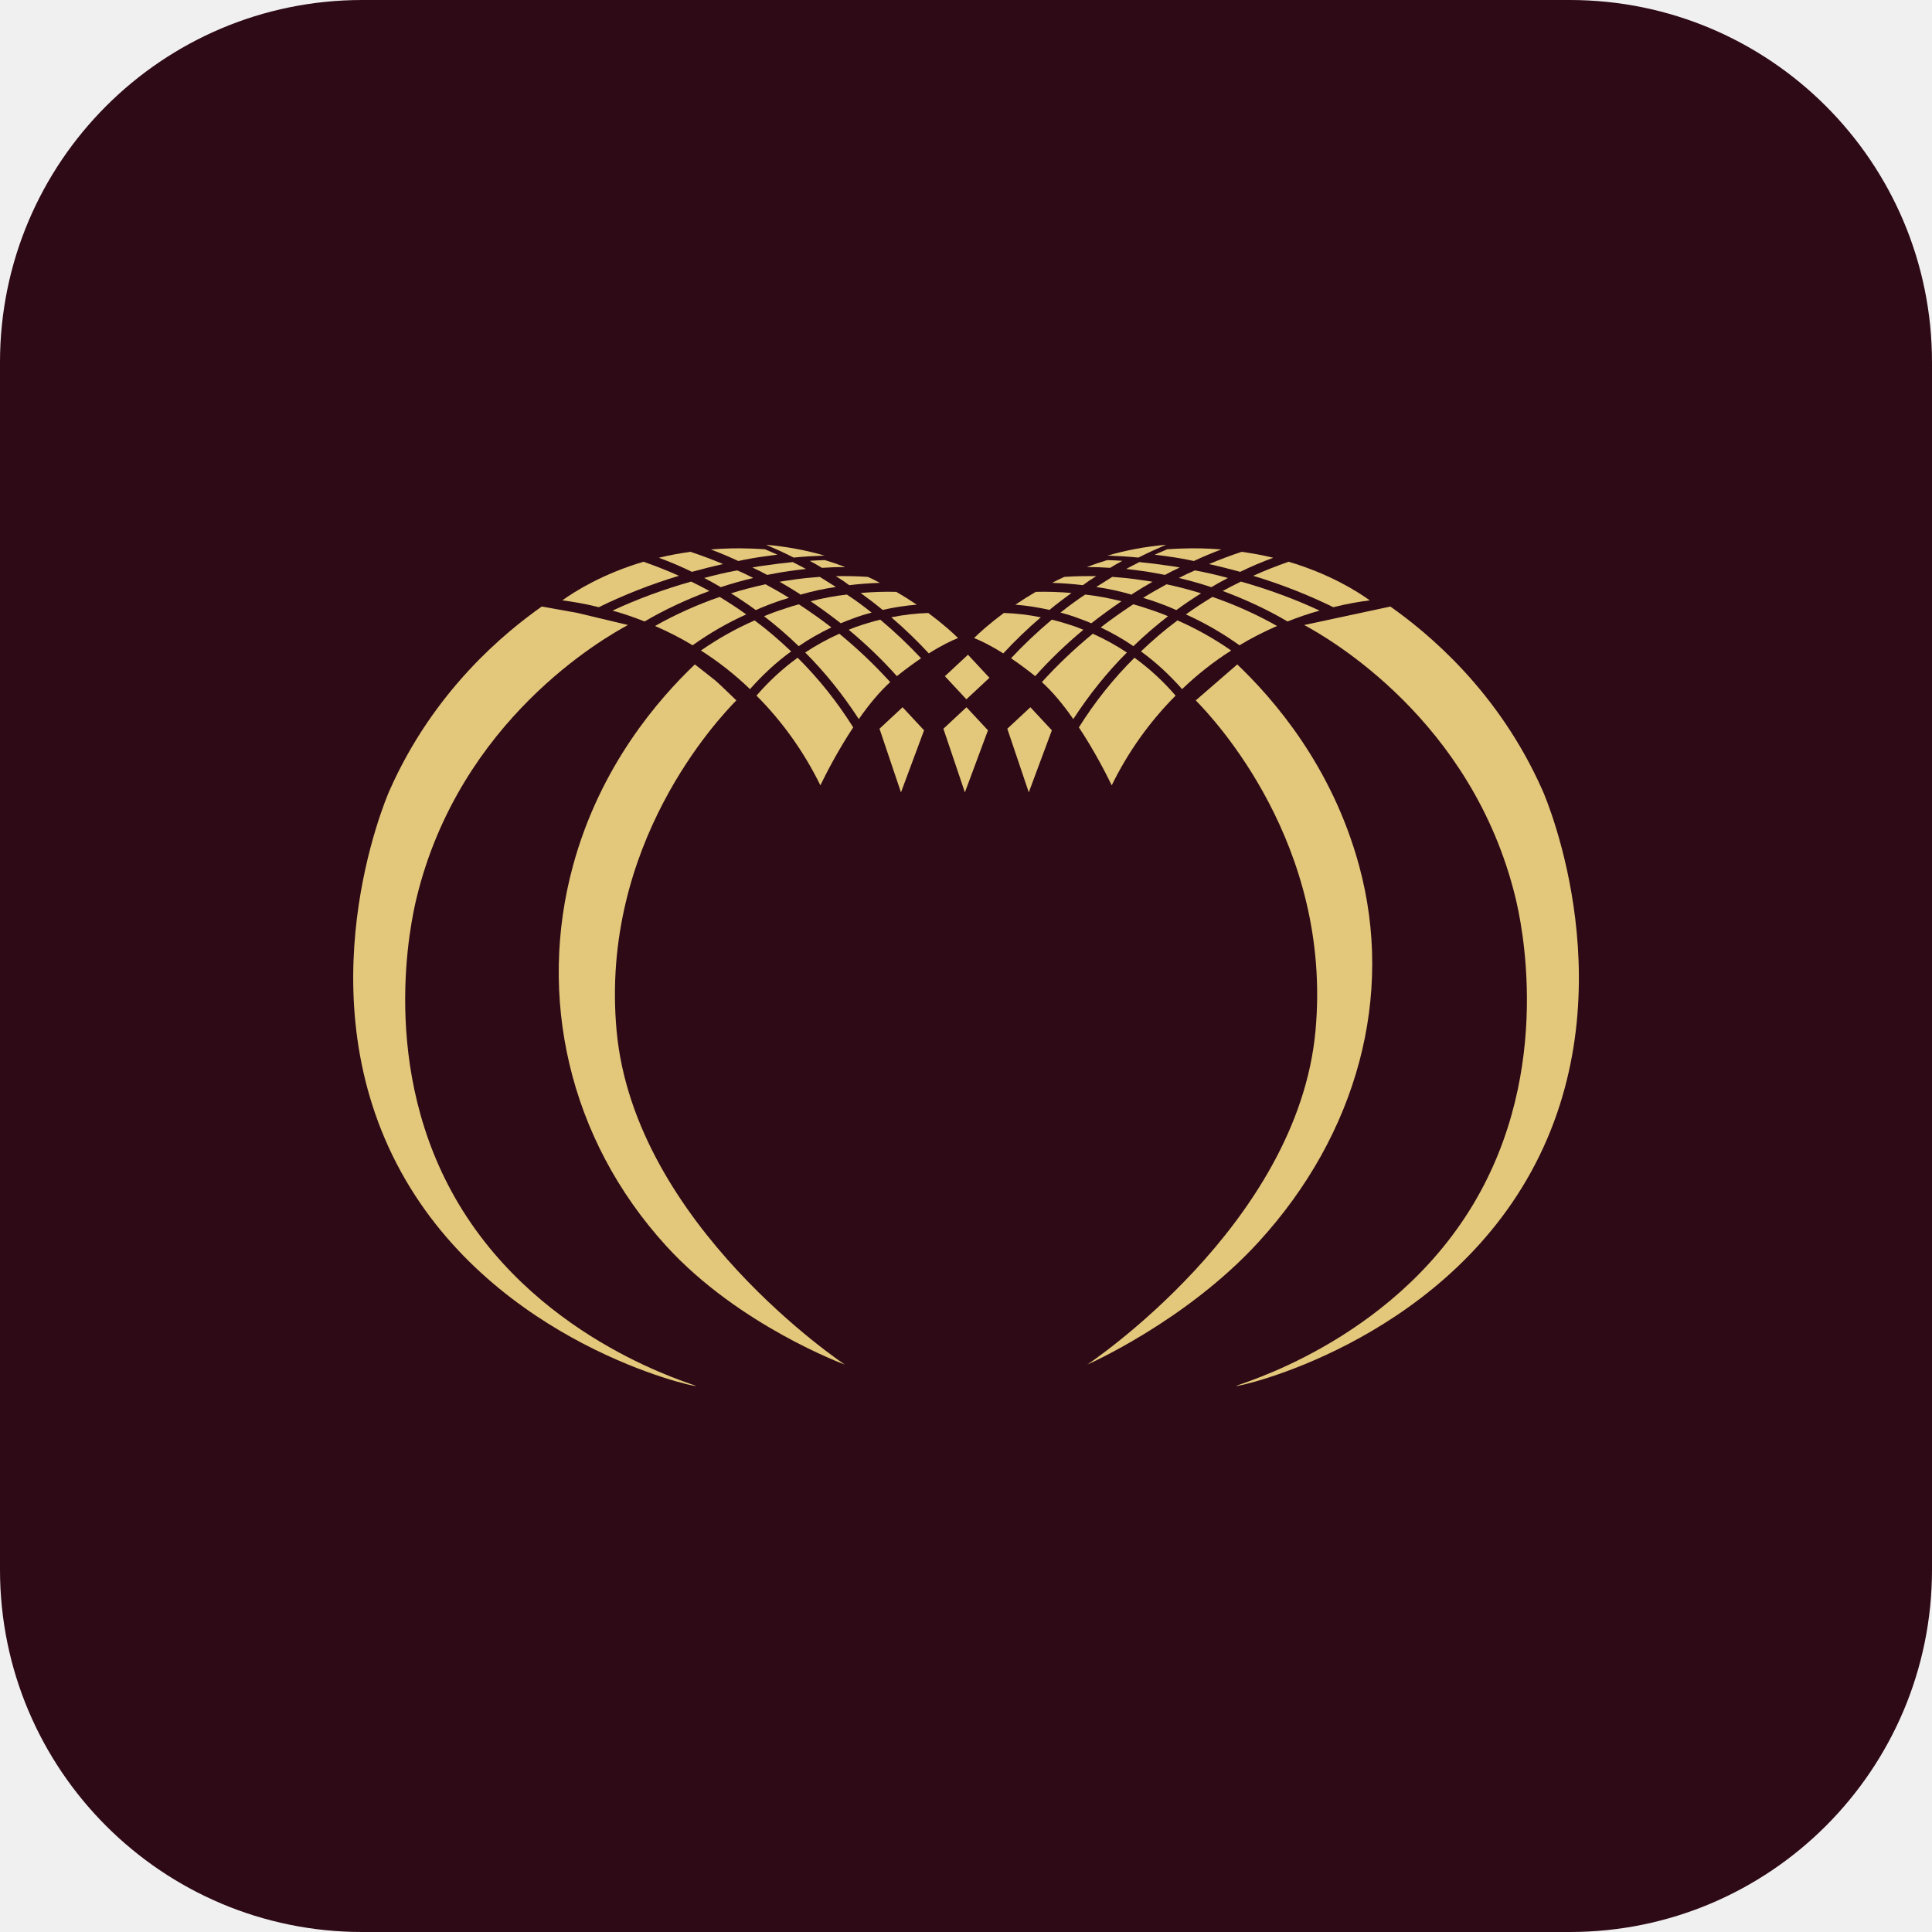
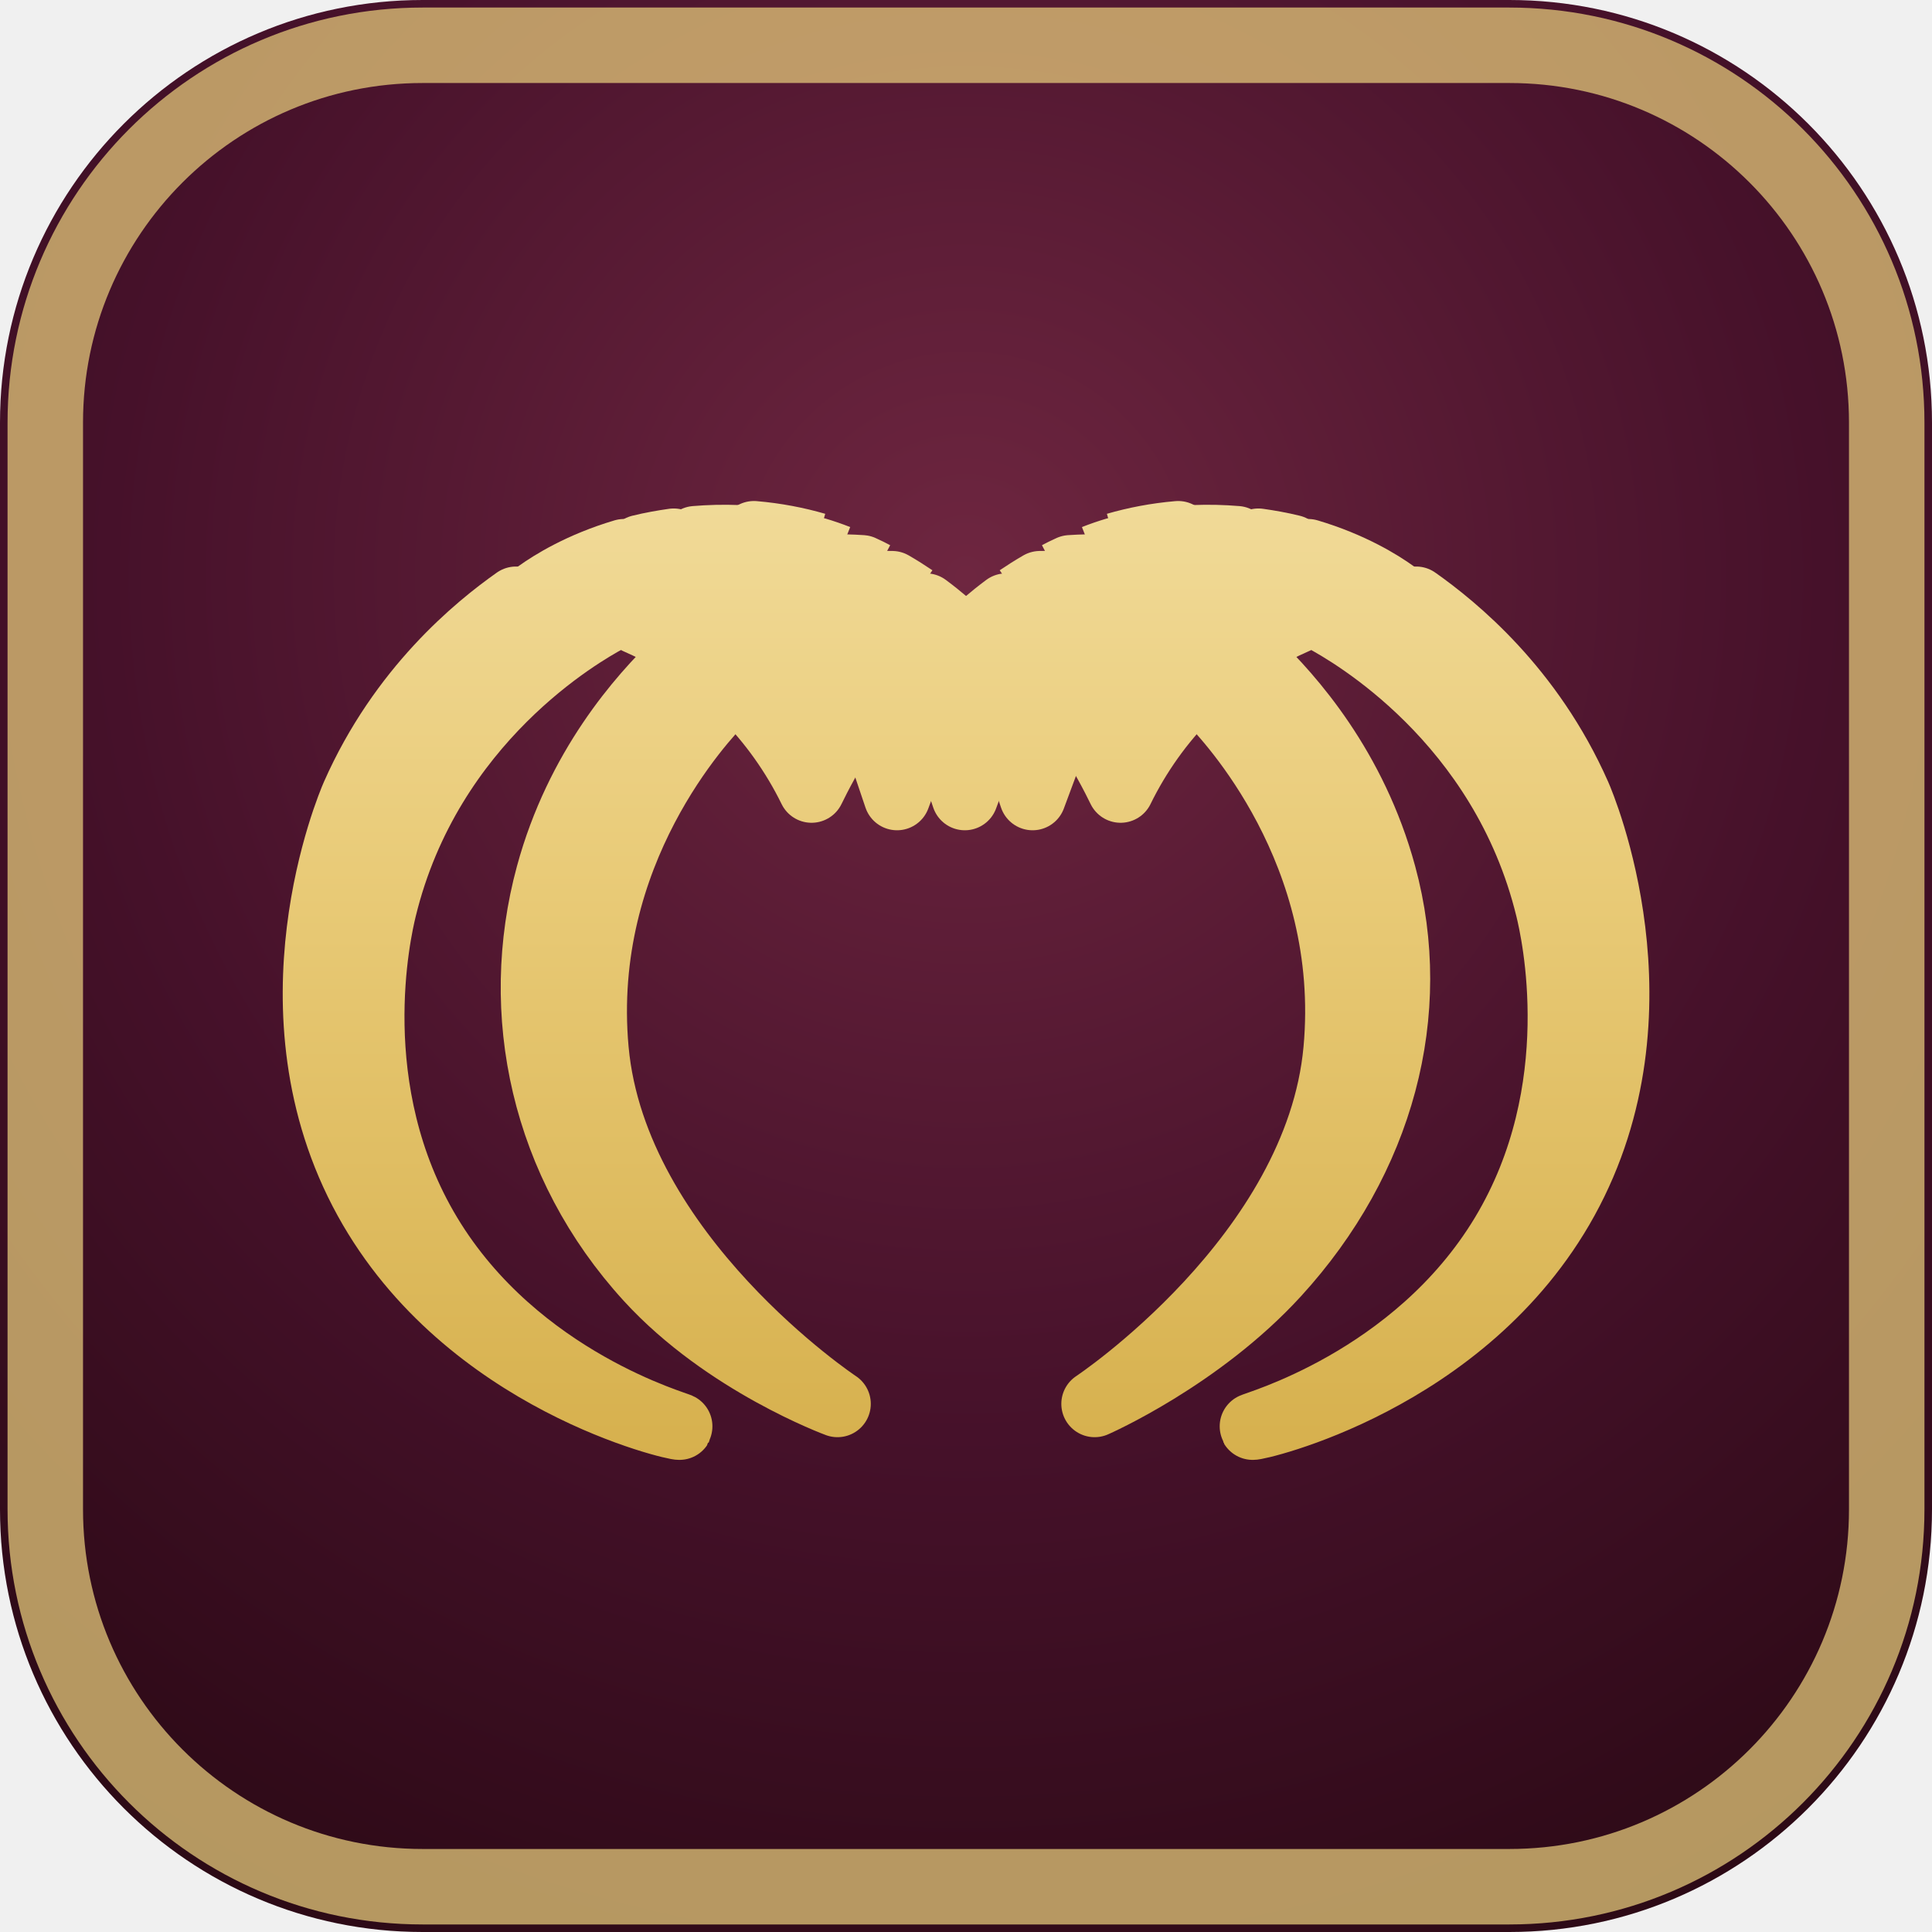
<svg xmlns="http://www.w3.org/2000/svg" viewBox="0 0 64 64" width="64" height="64">
-   <rect width="64" height="64" rx="12" fill="#2E0A16" />
-   <g transform="translate(9.000 17.003) scale(0.08671) translate(-723.40 -476.40)" fill="#E3C77A">
-     <path transform="matrix(1,0,0,-1,859.4833,519.0851)" d="M0 0C-9.001-4.893-64.177-36.096-80.726-104.245-82.655-112.191-95.784-169.432-64.417-221.56-32.466-274.659 26.245-290.223 25.975-290.715 25.67-291.269-50.53-274.554-86.633-208.996-124.038-141.07-92.81-67.176-91.128-63.366-74.172-24.937-46.75-2.708-32.91 7.057L-19.388 4.636Z" />
-     <path transform="matrix(1,0,0,-1,900.9124,547.8798)" d="M0 0C-6.794-6.938-52.252-54.95-45.744-126.202-38.965-200.411 41.446-253.746 41.446-253.746 41.446-253.746 1.127-238.96-26.649-208.582-64.404-167.294-75.906-112.793-62.41-63.18-51.965-24.781-29.499 .699-15.855 13.738-15.855 13.738-9.186 8.563-7.947 7.537-6.708 6.511 0 0 0 0" />
-     <path transform="matrix(1,0,0,-1,945.5629,558.1968)" d="M0 0C-5.722-8.617-10.272-17.441-12.547-22.129-18.751-9.445-27.093 2.275-36.951 12.133-32.194 17.648-26.955 22.474-21.233 26.611-13.236 18.683-6.135 9.79 0 0" />
-     <path transform="matrix(1,0,0,-1,959.6958,540.8931)" d="M0 0C-3.861-3.516-7.928-8.273-11.995-14.132-17.994-4.894-24.819 3.654-32.47 11.306-28.403 13.995-24.06 16.408-19.441 18.476-12.547 12.823-5.998 6.618 0 0" />
-     <path transform="matrix(1,0,0,-1,971.4841,531.793)" d="M0 0C-2.757-1.862-5.86-4.136-9.238-6.825-14.89-.483-21.096 5.446-27.645 10.892-26.817 11.237-25.921 11.582-25.025 11.926-21.853 13.03-18.682 13.995-15.58 14.753-9.996 10.065-4.756 5.101 0 0" />
-     <path transform="matrix(1,0,0,-1,985.617,524.0719)" d="M0 0C-2.345-.896-6.136-2.689-11.169-5.86-15.58-1.103-20.337 3.516-25.507 7.928-20.751 8.893-16.063 9.445-11.375 9.583-5.999 5.584-2.069 2.068 0 0" />
-     <path transform="matrix(1,0,0,-1,952.5948,514.3512)" d="M0 0C-2.413-.621-4.894-1.379-7.377-2.344-8.893-2.896-10.341-3.447-11.788-4.068-15.304-1.31-19.165 1.516-23.301 4.343-18.613 5.515-13.995 6.411-9.445 6.894-6.273 4.825-3.102 2.482 0 0" />
-     <path transform="matrix(1,0,0,-1,921.8483,529.1734)" d="M0 0C-5.722-4.136-10.962-9.031-15.718-14.408-21.372-8.962-27.714-3.93-34.47 .345-27.921 4.895-21.027 8.755-13.926 11.858-13.857 11.789-13.857 11.789-13.788 11.72-8.962 8.135-4.481 4.274 0 0" />
-     <path transform="matrix(1,0,0,-1,904.6825,515.0409)" d="M0 0C-7.101-3.171-13.995-7.169-20.475-11.788-24.888-9.1-29.644-6.687-34.815-4.412-27.162-.069-18.751 3.723-10.134 6.687-6.412 4.412-3.102 2.275 0 0" />
-     <path transform="matrix(1,0,0,-1,955.7658,502.9766)" d="M0 0C-3.929-.138-7.858-.414-11.719-.896-12.547-.276-13.374 .276-14.132 .827-15.028 1.379-15.924 2-16.821 2.551-12.754 2.62-8.686 2.551-4.618 2.275-3.033 1.586-1.447 .758 0 0" />
-     <path transform="matrix(1,0,0,-1,934.6019,492.5667)" d="M0 0C-3.791-.138-7.721-.345-11.789-.758-15.442 1.103-18.958 2.689-22.336 4.136-14.339 3.447-6.894 1.999 0 0" />
-     <path transform="matrix(1,0,0,-1,916.6088,492.2221)" d="M0 0C-1.861-.207-3.654-.483-5.239-.689-8.272-1.103-11.444-1.654-14.96-2.413-18.338-.827-21.785 .621-25.438 2-20.475 2.413-15.304 2.551-10.134 2.344-8.341 2.275-6.618 2.206-4.756 2.068-3.102 1.379-1.516 .69 0 0" />
-     <path transform="matrix(1,0,0,-1,927.5009,497.6681)" d="M0 0C-2.137-.276-4.343-.483-6.481-.827-9.445-1.241-12.34-1.792-14.822-2.275-16.753-1.241-18.613-.276-20.475 .552-18.82 .896-17.235 1.103-15.648 1.31-12.478 1.792-8.686 2.275-5.032 2.62-3.309 1.724-1.654 .896 0 0" />
-     <path transform="matrix(1,0,0,-1,895.8581,495.8065)" d="M0 0C-3.861-.827-7.79-1.862-11.926-2.965-15.856-1.034-20.062 .758-24.543 2.413-20.337 3.447-16.339 4.136-12.478 4.688-7.928 3.171-3.93 1.654 0 0" />
-     <path transform="matrix(1,0,0,-1,878.9683,500.2878)" d="M0 0C-10.755-3.24-21.027-7.307-30.609-11.995-36.055-10.616-40.812-9.858-44.535-9.376-39.64-5.86-29.092 .758-13.513 5.378-8.686 3.654-4.206 1.931 0 0" />
-     <path transform="matrix(1,0,0,-1,890.6187,506.0789)" d="M0 0C-8.686-3.24-17.166-7.17-24.75-11.651-28.816-10.065-32.884-8.617-37.02-7.514-27.576-3.102-17.442 .621-6.963 3.585-4.549 2.413-2.276 1.241 0 0" />
-     <path transform="matrix(1,0,0,-1,937.2216,520.0043)" d="M0 0C-4.412-2.137-8.617-4.481-12.478-7.17-16.821-2.964-21.165 .758-25.714 4.274-23.232 5.308-20.682 6.273-17.787 7.17L-17.235 7.377C-15.58 7.928-13.995 8.41-12.409 8.824-7.928 5.86-3.723 2.895 0 0" />
-     <path transform="matrix(1,0,0,-1,921.0202,508.6981)" d="M0 0C-.688-.207-1.378-.414-2.137-.69L-2.688-.828C-6.342-2.069-9.651-3.309-12.684-4.688-15.579-2.551-18.751-.414-22.129 1.723-17.923 3.033-13.443 4.205-8.962 5.17-5.652 3.378-2.757 1.723 0 0" />
-     <path transform="matrix(1,0,0,-1,925.2263,507.5264)" d="M0 0 .069 .207C-2.483 1.861-5.032 3.378-7.79 4.964-6.48 5.171-5.101 5.446-3.723 5.584 .069 6.204 3.93 6.549 7.583 6.825 9.582 5.584 11.581 4.343 13.719 2.964 9.169 2.344 4.618 1.31 0 0" />
-     <path transform="matrix(1,0,0,-1,942.53,496.9789)" d="M0 0C-3.033 .069-5.93-.069-8.893-.276-10.479 .69-11.995 1.586-13.581 2.413-11.788 2.551-9.927 2.62-7.79 2.689-5.239 1.931-2.62 1.034 0 0" />
-     <path transform="matrix(1,0,0,-1,907.3704,501.115)" d="M0 0C-4.342-1.034-8.479-2.206-12.409-3.516-14.476-2.275-16.614-1.103-18.751 0-14.407 1.172-10.272 2.137-6.135 2.895-4.135 2.068-2.137 1.103 0 0" />
-     <path transform="matrix(1,0,0,-1,969.8297,511.3179)" d="M0 0C-4.343-.345-8.755-1.034-13.03-2-15.787 .276-18.613 2.413-21.44 4.481-17.028 4.825-12.478 5.032-7.79 4.894-5.17 3.378-2.551 1.724 0 0" />
-     <path transform="matrix(1,0,0,-1,988.7949,547.4639)" d="M0 0-8.208 8.817 .608 17.025 8.817 8.208Z" />
-     <path transform="matrix(1,0,0,-1,988.2261,583.0241)" d="M0 0-8.208 24.316 .608 32.524 8.817 23.708Z" />
-     <path transform="matrix(1,0,0,-1,963.8132,583.0241)" d="M0 0-8.208 24.316 .608 32.524 8.817 23.708Z" />
-     <path transform="matrix(1,0,0,-1,1012.639,583.0241)" d="M0 0-8.208 24.316 .608 32.524 8.817 23.708Z" />
-     <path transform="matrix(1,0,0,-1,1117.859,519.0851)" d="M0 0C9.001-4.893 64.177-36.096 80.726-104.245 82.655-112.191 95.783-169.432 64.417-221.56 32.466-274.659-26.245-290.223-25.975-290.715-25.67-291.269 50.53-274.554 86.633-208.996 124.038-141.07 92.809-67.176 91.128-63.366 74.172-24.937 46.75-2.708 32.91 7.057Z" />
-     <path transform="matrix(1,0,0,-1,1076.43,547.8798)" d="M0 0C6.794-6.938 52.252-54.95 45.744-126.202 38.965-200.411-41.446-253.746-41.446-253.746-41.446-253.746-3.739-237.248 24.038-206.871 61.792-165.582 75.906-112.793 62.411-63.18 51.965-24.781 29.499 .699 15.855 13.738Z" />
-     <path transform="matrix(1,0,0,-1,1031.779,558.1968)" d="M0 0C5.722-8.617 10.272-17.441 12.547-22.129 18.751-9.445 27.093 2.275 36.951 12.133 32.194 17.648 26.955 22.474 21.233 26.611 13.236 18.683 6.135 9.79 0 0" />
-     <path transform="matrix(1,0,0,-1,1017.646,540.8931)" d="M0 0C3.861-3.516 7.928-8.273 11.995-14.132 17.994-4.894 24.819 3.654 32.47 11.306 28.403 13.995 24.06 16.408 19.441 18.476 12.547 12.823 5.998 6.618 0 0" />
-     <path transform="matrix(1,0,0,-1,1005.858,531.793)" d="M0 0C2.757-1.862 5.86-4.136 9.238-6.825 14.89-.483 21.096 5.446 27.645 10.892 26.817 11.237 25.921 11.582 25.025 11.926 21.853 13.03 18.682 13.995 15.58 14.753 9.996 10.065 4.756 5.101 0 0" />
-     <path transform="matrix(1,0,0,-1,991.7252,524.0719)" d="M0 0C2.345-.896 6.136-2.689 11.169-5.86 15.58-1.103 20.337 3.516 25.507 7.928 20.751 8.893 16.063 9.445 11.375 9.583 5.999 5.584 2.069 2.068 0 0" />
-     <path transform="matrix(1,0,0,-1,1024.747,514.3512)" d="M0 0C2.413-.621 4.894-1.379 7.377-2.344 8.893-2.896 10.341-3.447 11.788-4.068 15.304-1.31 19.165 1.516 23.302 4.343 18.613 5.515 13.995 6.411 9.445 6.894 6.273 4.825 3.102 2.482 0 0" />
-     <path transform="matrix(1,0,0,-1,1055.494,529.1734)" d="M0 0C5.723-4.136 10.962-9.031 15.718-14.408 21.372-8.962 27.714-3.93 34.47 .345 27.921 4.895 21.027 8.755 13.926 11.858L13.788 11.72C8.963 8.135 4.481 4.274 0 0" />
-     <path transform="matrix(1,0,0,-1,1072.66,515.0409)" d="M0 0C7.101-3.171 13.995-7.169 20.475-11.788 24.888-9.1 29.644-6.687 34.815-4.412 27.162-.069 18.751 3.723 10.134 6.687 6.412 4.412 3.102 2.275 0 0" />
-     <path transform="matrix(1,0,0,-1,1021.576,502.9766)" d="M0 0C3.929-.138 7.858-.414 11.719-.896 12.547-.276 13.374 .276 14.132 .827 15.028 1.379 15.925 2 16.821 2.551 12.754 2.62 8.686 2.551 4.618 2.275 3.033 1.586 1.447 .758 0 0" />
-     <path transform="matrix(1,0,0,-1,1042.74,492.5667)" d="M0 0C3.791-.138 7.721-.345 11.789-.758 15.442 1.103 18.958 2.689 22.336 4.136 14.339 3.447 6.894 1.999 0 0" />
-     <path transform="matrix(1,0,0,-1,1060.733,492.2221)" d="M0 0C1.861-.207 3.654-.483 5.24-.689 8.272-1.103 11.444-1.654 14.96-2.413 18.338-.827 21.785 .621 25.438 2 20.475 2.413 15.304 2.551 10.134 2.344 8.341 2.275 6.618 2.206 4.756 2.068 3.102 1.379 1.516 .69 0 0" />
-     <path transform="matrix(1,0,0,-1,1049.841,497.6681)" d="M0 0C2.137-.276 4.343-.483 6.481-.827 9.445-1.241 12.34-1.792 14.822-2.275 16.753-1.241 18.613-.276 20.475 .552 18.82 .896 17.235 1.103 15.648 1.31 12.478 1.792 8.686 2.275 5.032 2.62 3.309 1.724 1.655 .896 0 0" />
-     <path transform="matrix(1,0,0,-1,1081.484,495.8065)" d="M0 0C3.861-.827 7.79-1.862 11.926-2.965 15.856-1.034 20.062 .758 24.543 2.413 20.337 3.447 16.339 4.136 12.478 4.688 7.928 3.171 3.93 1.654 0 0" />
-     <path transform="matrix(1,0,0,-1,1098.374,500.2878)" d="M0 0C10.755-3.24 21.027-7.307 30.609-11.995 36.055-10.616 40.812-9.858 44.535-9.376 39.64-5.86 29.092 .758 13.513 5.378 8.686 3.654 4.206 1.931 0 0" />
-     <path transform="matrix(1,0,0,-1,1086.724,506.0789)" d="M0 0C8.686-3.24 17.166-7.17 24.75-11.651 28.816-10.065 32.884-8.617 37.02-7.514 27.576-3.102 17.442 .621 6.963 3.585 4.549 2.413 2.276 1.241 0 0" />
-     <path transform="matrix(1,0,0,-1,1040.121,520.0043)" d="M0 0C4.412-2.137 8.617-4.481 12.478-7.17 16.821-2.964 21.165 .758 25.714 4.274 23.233 5.308 20.682 6.273 17.787 7.17L17.235 7.377C15.58 7.928 13.995 8.41 12.409 8.824 7.928 5.86 3.723 2.895 0 0" />
-     <path transform="matrix(1,0,0,-1,1056.322,508.6981)" d="M0 0C.688-.207 1.378-.414 2.137-.69L2.688-.828C6.342-2.069 9.651-3.309 12.684-4.688 15.579-2.551 18.751-.414 22.129 1.723 17.923 3.033 13.443 4.205 8.962 5.17 5.652 3.378 2.757 1.723 0 0" />
-     <path transform="matrix(1,0,0,-1,1052.116,507.5264)" d="M0 0-.069 .207C2.483 1.861 5.032 3.378 7.79 4.964 6.48 5.171 5.101 5.446 3.723 5.584-.069 6.204-3.93 6.549-7.583 6.825-9.582 5.584-11.581 4.343-13.719 2.964-9.169 2.344-4.618 1.31 0 0" />
-     <path transform="matrix(1,0,0,-1,1034.812,496.9789)" d="M0 0C3.033 .069 5.929-.069 8.893-.276 10.479 .69 11.995 1.586 13.581 2.413 11.788 2.551 9.927 2.62 7.79 2.689 5.239 1.931 2.62 1.034 0 0" />
-     <path transform="matrix(1,0,0,-1,1069.972,501.115)" d="M0 0C4.342-1.034 8.479-2.206 12.409-3.516 14.476-2.275 16.614-1.103 18.751 0 14.407 1.172 10.272 2.137 6.135 2.895 4.135 2.068 2.137 1.103 0 0" />
-     <path transform="matrix(1,0,0,-1,1007.513,511.3179)" d="M0 0C4.343-.345 8.755-1.034 13.03-2 15.787 .276 18.613 2.413 21.44 4.481 17.028 4.825 12.478 5.032 7.79 4.894 5.17 3.378 2.551 1.724 0 0" />
-   </g>
+   <defs>
+     <radialGradient id="wine" cx="50%" cy="30%" r="80%">
+       <stop offset="0" stop-color="#6E2640" />
+       <stop offset=".55" stop-color="#46112A" />
+       <stop offset="1" stop-color="#2A0914" />
+     </radialGradient>
+     <linearGradient id="gold" x1="0" y1="0" x2="0" y2="1">
+       <stop offset="0" stop-color="#FBEFC4" />
+       <stop offset=".45" stop-color="#E9CB78" />
+       <stop offset="1" stop-color="#C79A2A" />
+     </linearGradient>
+     <mask id="mark">
+       <g transform="translate(32 32.5) scale(0.09197) translate(-988.65 -649.35)" fill="#fff" stroke="#fff" stroke-width="24" stroke-linejoin="round">
+         <path transform="matrix(1,0,0,-1,859.4833,519.0851)" d="M0 0C-9.001-4.893-64.177-36.096-80.726-104.245-82.655-112.191-95.784-169.432-64.417-221.56-32.466-274.659 26.245-290.223 25.975-290.715 25.67-291.269-50.53-274.554-86.633-208.996-124.038-141.07-92.81-67.176-91.128-63.366-74.172-24.937-46.75-2.708-32.91 7.057L-19.388 4.636Z" />
+         <path transform="matrix(1,0,0,-1,900.9124,547.8798)" d="M0 0C-6.794-6.938-52.252-54.95-45.744-126.202-38.965-200.411 41.446-253.746 41.446-253.746 41.446-253.746 1.127-238.96-26.649-208.582-64.404-167.294-75.906-112.793-62.41-63.18-51.965-24.781-29.499 .699-15.855 13.738-15.855 13.738-9.186 8.563-7.947 7.537-6.708 6.511 0 0 0 0" />
+         <path transform="matrix(1,0,0,-1,945.5629,558.1968)" d="M0 0C-5.722-8.617-10.272-17.441-12.547-22.129-18.751-9.445-27.093 2.275-36.951 12.133-32.194 17.648-26.955 22.474-21.233 26.611-13.236 18.683-6.135 9.79 0 0" />
+         <path transform="matrix(1,0,0,-1,959.6958,540.8931)" d="M0 0C-3.861-3.516-7.928-8.273-11.995-14.132-17.994-4.894-24.819 3.654-32.47 11.306-28.403 13.995-24.06 16.408-19.441 18.476-12.547 12.823-5.998 6.618 0 0" />
+         <path transform="matrix(1,0,0,-1,971.4841,531.793)" d="M0 0C-2.757-1.862-5.86-4.136-9.238-6.825-14.89-.483-21.096 5.446-27.645 10.892-26.817 11.237-25.921 11.582-25.025 11.926-21.853 13.03-18.682 13.995-15.58 14.753-9.996 10.065-4.756 5.101 0 0" />
+         <path transform="matrix(1,0,0,-1,985.617,524.0719)" d="M0 0C-2.345-.896-6.136-2.689-11.169-5.86-15.58-1.103-20.337 3.516-25.507 7.928-20.751 8.893-16.063 9.445-11.375 9.583-5.999 5.584-2.069 2.068 0 0" />
+         <path transform="matrix(1,0,0,-1,952.5948,514.3512)" d="M0 0C-2.413-.621-4.894-1.379-7.377-2.344-8.893-2.896-10.341-3.447-11.788-4.068-15.304-1.31-19.165 1.516-23.301 4.343-18.613 5.515-13.995 6.411-9.445 6.894-6.273 4.825-3.102 2.482 0 0" />
+         <path transform="matrix(1,0,0,-1,921.8483,529.1734)" d="M0 0C-5.722-4.136-10.962-9.031-15.718-14.408-21.372-8.962-27.714-3.93-34.47 .345-27.921 4.895-21.027 8.755-13.926 11.858-13.857 11.789-13.857 11.789-13.788 11.72-8.962 8.135-4.481 4.274 0 0" />
+         <path transform="matrix(1,0,0,-1,904.6825,515.0409)" d="M0 0C-7.101-3.171-13.995-7.169-20.475-11.788-24.888-9.1-29.644-6.687-34.815-4.412-27.162-.069-18.751 3.723-10.134 6.687-6.412 4.412-3.102 2.275 0 0" />
+         <path transform="matrix(1,0,0,-1,955.7658,502.9766)" d="M0 0C-3.929-.138-7.858-.414-11.719-.896-12.547-.276-13.374 .276-14.132 .827-15.028 1.379-15.924 2-16.821 2.551-12.754 2.62-8.686 2.551-4.618 2.275-3.033 1.586-1.447 .758 0 0" />
+         <path transform="matrix(1,0,0,-1,934.6019,492.5667)" d="M0 0C-3.791-.138-7.721-.345-11.789-.758-15.442 1.103-18.958 2.689-22.336 4.136-14.339 3.447-6.894 1.999 0 0" />
+         <path transform="matrix(1,0,0,-1,916.6088,492.2221)" d="M0 0C-1.861-.207-3.654-.483-5.239-.689-8.272-1.103-11.444-1.654-14.96-2.413-18.338-.827-21.785 .621-25.438 2-20.475 2.413-15.304 2.551-10.134 2.344-8.341 2.275-6.618 2.206-4.756 2.068-3.102 1.379-1.516 .69 0 0" />
+         <path transform="matrix(1,0,0,-1,927.5009,497.6681)" d="M0 0C-2.137-.276-4.343-.483-6.481-.827-9.445-1.241-12.34-1.792-14.822-2.275-16.753-1.241-18.613-.276-20.475 .552-18.82 .896-17.235 1.103-15.648 1.31-12.478 1.792-8.686 2.275-5.032 2.62-3.309 1.724-1.654 .896 0 0" />
+         <path transform="matrix(1,0,0,-1,895.8581,495.8065)" d="M0 0C-3.861-.827-7.79-1.862-11.926-2.965-15.856-1.034-20.062 .758-24.543 2.413-20.337 3.447-16.339 4.136-12.478 4.688-7.928 3.171-3.93 1.654 0 0" />
+         <path transform="matrix(1,0,0,-1,878.9683,500.2878)" d="M0 0C-10.755-3.24-21.027-7.307-30.609-11.995-36.055-10.616-40.812-9.858-44.535-9.376-39.64-5.86-29.092 .758-13.513 5.378-8.686 3.654-4.206 1.931 0 0" />
+         <path transform="matrix(1,0,0,-1,890.6187,506.0789)" d="M0 0C-8.686-3.24-17.166-7.17-24.75-11.651-28.816-10.065-32.884-8.617-37.02-7.514-27.576-3.102-17.442 .621-6.963 3.585-4.549 2.413-2.276 1.241 0 0" />
+         <path transform="matrix(1,0,0,-1,937.2216,520.0043)" d="M0 0C-4.412-2.137-8.617-4.481-12.478-7.17-16.821-2.964-21.165 .758-25.714 4.274-23.232 5.308-20.682 6.273-17.787 7.17L-17.235 7.377C-15.58 7.928-13.995 8.41-12.409 8.824-7.928 5.86-3.723 2.895 0 0" />
+         <path transform="matrix(1,0,0,-1,921.0202,508.6981)" d="M0 0C-.688-.207-1.378-.414-2.137-.69L-2.688-.828C-6.342-2.069-9.651-3.309-12.684-4.688-15.579-2.551-18.751-.414-22.129 1.723-17.923 3.033-13.443 4.205-8.962 5.17-5.652 3.378-2.757 1.723 0 0" />
+         <path transform="matrix(1,0,0,-1,925.2263,507.5264)" d="M0 0 .069 .207C-2.483 1.861-5.032 3.378-7.79 4.964-6.48 5.171-5.101 5.446-3.723 5.584 .069 6.204 3.93 6.549 7.583 6.825 9.582 5.584 11.581 4.343 13.719 2.964 9.169 2.344 4.618 1.31 0 0" />
+         <path transform="matrix(1,0,0,-1,942.53,496.9789)" d="M0 0C-3.033 .069-5.93-.069-8.893-.276-10.479 .69-11.995 1.586-13.581 2.413-11.788 2.551-9.927 2.62-7.79 2.689-5.239 1.931-2.62 1.034 0 0" />
+         <path transform="matrix(1,0,0,-1,907.3704,501.115)" d="M0 0C-4.342-1.034-8.479-2.206-12.409-3.516-14.476-2.275-16.614-1.103-18.751 0-14.407 1.172-10.272 2.137-6.135 2.895-4.135 2.068-2.137 1.103 0 0" />
+         <path transform="matrix(1,0,0,-1,969.8297,511.3179)" d="M0 0C-4.343-.345-8.755-1.034-13.03-2-15.787 .276-18.613 2.413-21.44 4.481-17.028 4.825-12.478 5.032-7.79 4.894-5.17 3.378-2.551 1.724 0 0" />
+         <path transform="matrix(1,0,0,-1,988.7949,547.4639)" d="M0 0-8.208 8.817 .608 17.025 8.817 8.208Z" />
+         <path transform="matrix(1,0,0,-1,988.2261,583.0241)" d="M0 0-8.208 24.316 .608 32.524 8.817 23.708Z" />
+         <path transform="matrix(1,0,0,-1,963.8132,583.0241)" d="M0 0-8.208 24.316 .608 32.524 8.817 23.708Z" />
+         <path transform="matrix(1,0,0,-1,1012.639,583.0241)" d="M0 0-8.208 24.316 .608 32.524 8.817 23.708Z" />
+         <path transform="matrix(1,0,0,-1,1117.859,519.0851)" d="M0 0C9.001-4.893 64.177-36.096 80.726-104.245 82.655-112.191 95.783-169.432 64.417-221.56 32.466-274.659-26.245-290.223-25.975-290.715-25.67-291.269 50.53-274.554 86.633-208.996 124.038-141.07 92.809-67.176 91.128-63.366 74.172-24.937 46.75-2.708 32.91 7.057Z" />
+         <path transform="matrix(1,0,0,-1,1076.43,547.8798)" d="M0 0C6.794-6.938 52.252-54.95 45.744-126.202 38.965-200.411-41.446-253.746-41.446-253.746-41.446-253.746-3.739-237.248 24.038-206.871 61.792-165.582 75.906-112.793 62.411-63.18 51.965-24.781 29.499 .699 15.855 13.738Z" />
+         <path transform="matrix(1,0,0,-1,1031.779,558.1968)" d="M0 0C5.722-8.617 10.272-17.441 12.547-22.129 18.751-9.445 27.093 2.275 36.951 12.133 32.194 17.648 26.955 22.474 21.233 26.611 13.236 18.683 6.135 9.79 0 0" />
+         <path transform="matrix(1,0,0,-1,1017.646,540.8931)" d="M0 0C3.861-3.516 7.928-8.273 11.995-14.132 17.994-4.894 24.819 3.654 32.47 11.306 28.403 13.995 24.06 16.408 19.441 18.476 12.547 12.823 5.998 6.618 0 0" />
+         <path transform="matrix(1,0,0,-1,1005.858,531.793)" d="M0 0C2.757-1.862 5.86-4.136 9.238-6.825 14.89-.483 21.096 5.446 27.645 10.892 26.817 11.237 25.921 11.582 25.025 11.926 21.853 13.03 18.682 13.995 15.58 14.753 9.996 10.065 4.756 5.101 0 0" />
+         <path transform="matrix(1,0,0,-1,991.7252,524.0719)" d="M0 0C2.345-.896 6.136-2.689 11.169-5.86 15.58-1.103 20.337 3.516 25.507 7.928 20.751 8.893 16.063 9.445 11.375 9.583 5.999 5.584 2.069 2.068 0 0" />
+         <path transform="matrix(1,0,0,-1,1024.747,514.3512)" d="M0 0C2.413-.621 4.894-1.379 7.377-2.344 8.893-2.896 10.341-3.447 11.788-4.068 15.304-1.31 19.165 1.516 23.302 4.343 18.613 5.515 13.995 6.411 9.445 6.894 6.273 4.825 3.102 2.482 0 0" />
+         <path transform="matrix(1,0,0,-1,1055.494,529.1734)" d="M0 0C5.723-4.136 10.962-9.031 15.718-14.408 21.372-8.962 27.714-3.93 34.47 .345 27.921 4.895 21.027 8.755 13.926 11.858L13.788 11.72C8.963 8.135 4.481 4.274 0 0" />
+         <path transform="matrix(1,0,0,-1,1072.66,515.0409)" d="M0 0C7.101-3.171 13.995-7.169 20.475-11.788 24.888-9.1 29.644-6.687 34.815-4.412 27.162-.069 18.751 3.723 10.134 6.687 6.412 4.412 3.102 2.275 0 0" />
+         <path transform="matrix(1,0,0,-1,1021.576,502.9766)" d="M0 0C3.929-.138 7.858-.414 11.719-.896 12.547-.276 13.374 .276 14.132 .827 15.028 1.379 15.925 2 16.821 2.551 12.754 2.62 8.686 2.551 4.618 2.275 3.033 1.586 1.447 .758 0 0" />
+         <path transform="matrix(1,0,0,-1,1042.74,492.5667)" d="M0 0C3.791-.138 7.721-.345 11.789-.758 15.442 1.103 18.958 2.689 22.336 4.136 14.339 3.447 6.894 1.999 0 0" />
+         <path transform="matrix(1,0,0,-1,1060.733,492.2221)" d="M0 0C1.861-.207 3.654-.483 5.24-.689 8.272-1.103 11.444-1.654 14.96-2.413 18.338-.827 21.785 .621 25.438 2 20.475 2.413 15.304 2.551 10.134 2.344 8.341 2.275 6.618 2.206 4.756 2.068 3.102 1.379 1.516 .69 0 0" />
+         <path transform="matrix(1,0,0,-1,1049.841,497.6681)" d="M0 0C2.137-.276 4.343-.483 6.481-.827 9.445-1.241 12.34-1.792 14.822-2.275 16.753-1.241 18.613-.276 20.475 .552 18.82 .896 17.235 1.103 15.648 1.31 12.478 1.792 8.686 2.275 5.032 2.62 3.309 1.724 1.655 .896 0 0" />
+         <path transform="matrix(1,0,0,-1,1081.484,495.8065)" d="M0 0C3.861-.827 7.79-1.862 11.926-2.965 15.856-1.034 20.062 .758 24.543 2.413 20.337 3.447 16.339 4.136 12.478 4.688 7.928 3.171 3.93 1.654 0 0" />
+         <path transform="matrix(1,0,0,-1,1098.374,500.2878)" d="M0 0C10.755-3.24 21.027-7.307 30.609-11.995 36.055-10.616 40.812-9.858 44.535-9.376 39.64-5.86 29.092 .758 13.513 5.378 8.686 3.654 4.206 1.931 0 0" />
+         <path transform="matrix(1,0,0,-1,1086.724,506.0789)" d="M0 0C8.686-3.24 17.166-7.17 24.75-11.651 28.816-10.065 32.884-8.617 37.02-7.514 27.576-3.102 17.442 .621 6.963 3.585 4.549 2.413 2.276 1.241 0 0" />
+         <path transform="matrix(1,0,0,-1,1040.121,520.0043)" d="M0 0C4.412-2.137 8.617-4.481 12.478-7.17 16.821-2.964 21.165 .758 25.714 4.274 23.233 5.308 20.682 6.273 17.787 7.17L17.235 7.377C15.58 7.928 13.995 8.41 12.409 8.824 7.928 5.86 3.723 2.895 0 0" />
+         <path transform="matrix(1,0,0,-1,1056.322,508.6981)" d="M0 0C.688-.207 1.378-.414 2.137-.69L2.688-.828C6.342-2.069 9.651-3.309 12.684-4.688 15.579-2.551 18.751-.414 22.129 1.723 17.923 3.033 13.443 4.205 8.962 5.17 5.652 3.378 2.757 1.723 0 0" />
+         <path transform="matrix(1,0,0,-1,1052.116,507.5264)" d="M0 0-.069 .207C2.483 1.861 5.032 3.378 7.79 4.964 6.48 5.171 5.101 5.446 3.723 5.584-.069 6.204-3.93 6.549-7.583 6.825-9.582 5.584-11.581 4.343-13.719 2.964-9.169 2.344-4.618 1.31 0 0" />
+         <path transform="matrix(1,0,0,-1,1034.812,496.9789)" d="M0 0C3.033 .069 5.929-.069 8.893-.276 10.479 .69 11.995 1.586 13.581 2.413 11.788 2.551 9.927 2.62 7.79 2.689 5.239 1.931 2.62 1.034 0 0" />
+         <path transform="matrix(1,0,0,-1,1069.972,501.115)" d="M0 0C4.342-1.034 8.479-2.206 12.409-3.516 14.476-2.275 16.614-1.103 18.751 0 14.407 1.172 10.272 2.137 6.135 2.895 4.135 2.068 2.137 1.103 0 0" />
+         <path transform="matrix(1,0,0,-1,1007.513,511.3179)" d="M0 0C4.343-.345 8.755-1.034 13.03-2 15.787 .276 18.613 2.413 21.44 4.481 17.028 4.825 12.478 5.032 7.79 4.894 5.17 3.378 2.551 1.724 0 0" />
+       </g>
+     </mask>
+   </defs>
+   <rect width="64" height="64" rx="14" fill="url(#wine)" />
+   <rect x="1.5" y="1.5" width="61" height="61" rx="12.5" fill="none" stroke="#E3C77A" stroke-opacity=".75" stroke-width="2.5" />
+   <rect width="64" height="64" fill="url(#gold)" mask="url(#mark)" />
</svg>
